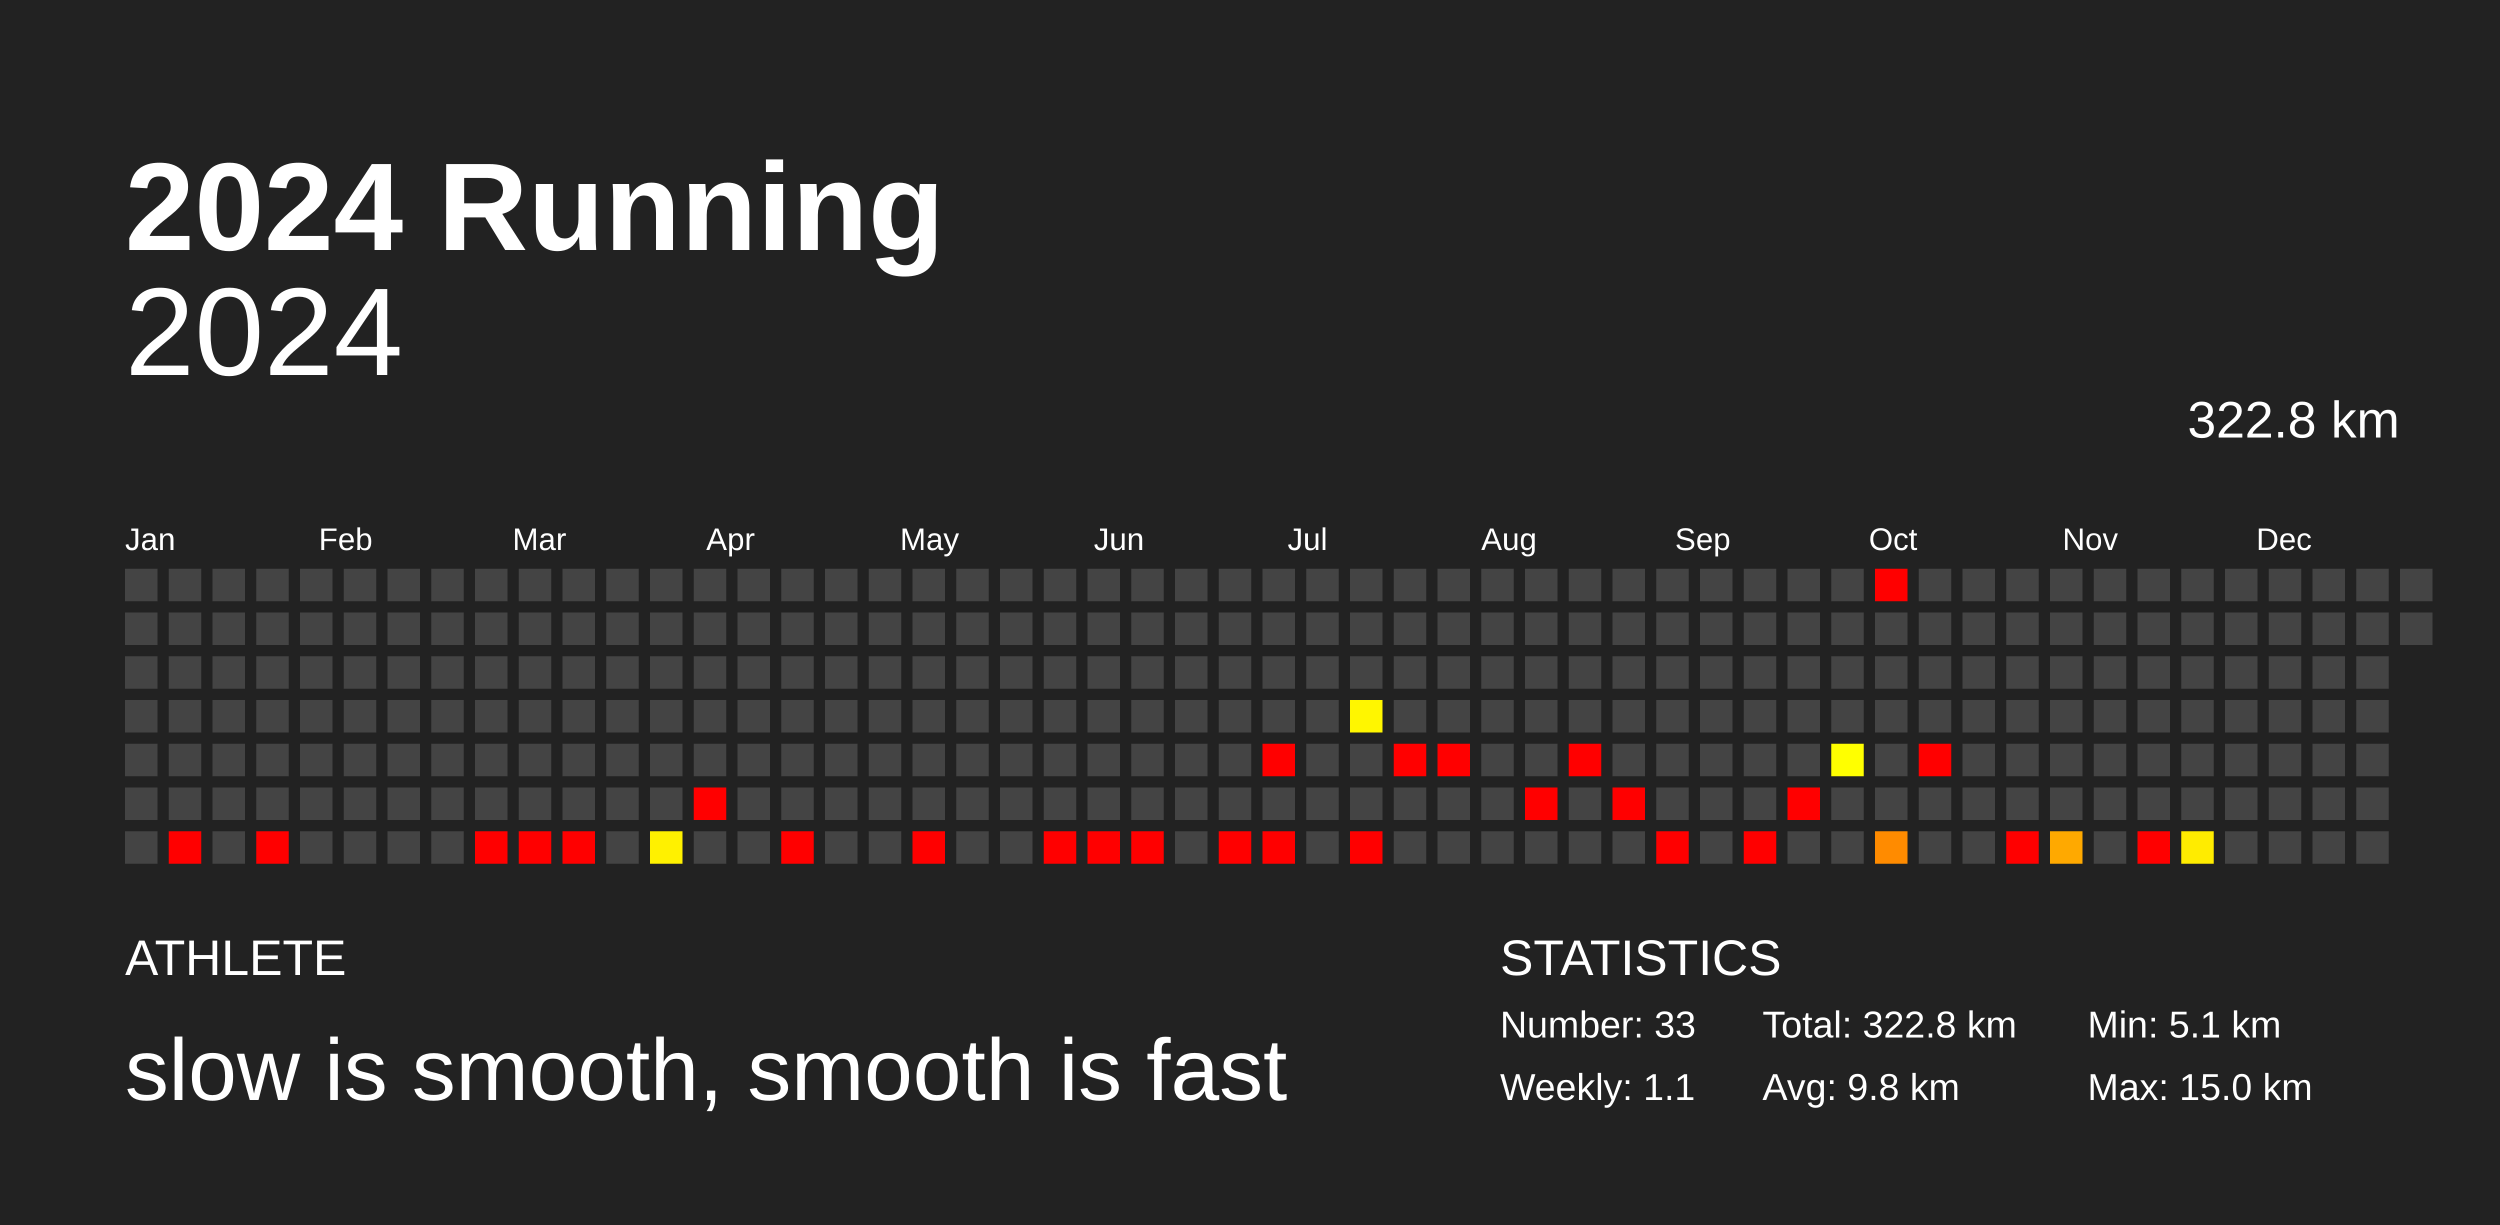
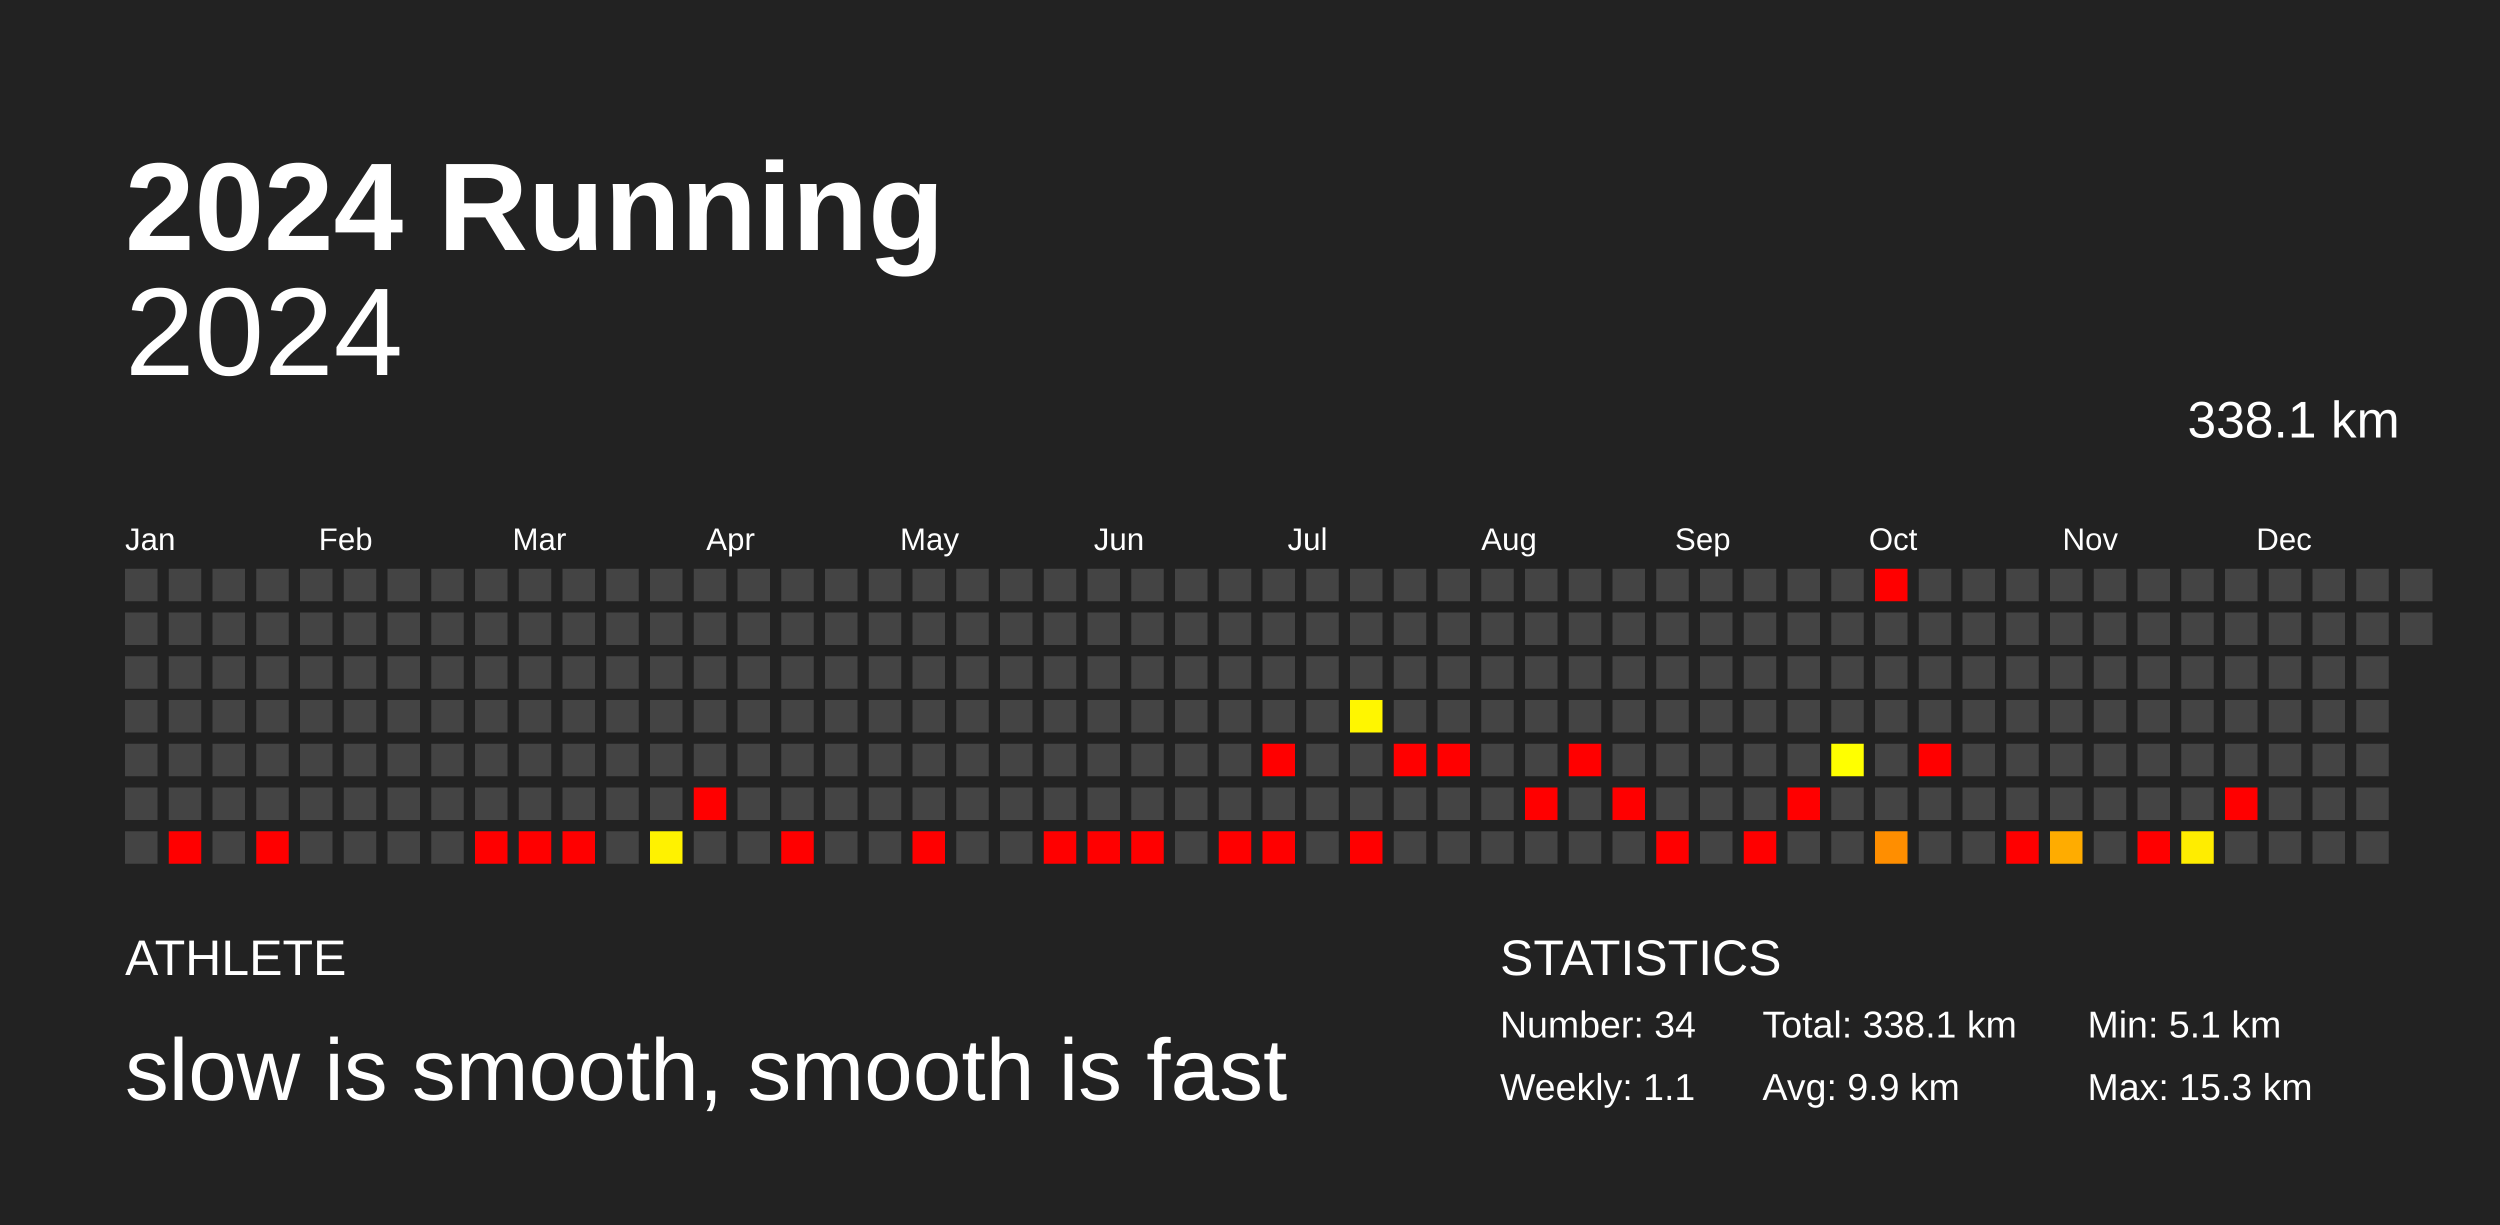
<svg xmlns="http://www.w3.org/2000/svg" baseProfile="full" height="98mm" version="1.1" viewBox="0,0,200,98" width="200mm">
  <defs />
  <rect fill="#222222" height="98" width="200" x="0" y="0" />
  <text fill="#FFFFFF" style="font-size:10px; font-family:Arial; font-weight:bold;" x="10" y="20">2024 Running</text>
  <text fill="#FFFFFF" style="font-size:4px; font-family:Arial" x="10" y="78">ATHLETE</text>
  <text fill="#FFFFFF" style="font-size:7px; font-family:Arial" x="10" y="88">slow is smooth, smooth is fast</text>
  <text fill="#FFFFFF" style="font-size:4px; font-family:Arial" x="120" y="78">STATISTICS</text>
-   <text fill="#FFFFFF" style="font-size:3px; font-family:Arial" x="120" y="83">Number: 33</text>
+   <text fill="#FFFFFF" style="font-size:3px; font-family:Arial" x="120" y="83">Number: 34</text>
  <text fill="#FFFFFF" style="font-size:3px; font-family:Arial" x="120" y="88">Weekly: 1.1</text>
-   <text fill="#FFFFFF" style="font-size:3px; font-family:Arial" x="141" y="83">Total: 322.8 km</text>
-   <text fill="#FFFFFF" style="font-size:3px; font-family:Arial" x="141" y="88">Avg: 9.8 km</text>
+   <text fill="#FFFFFF" style="font-size:3px; font-family:Arial" x="141" y="83">Total: 338.1 km</text>
+   <text fill="#FFFFFF" style="font-size:3px; font-family:Arial" x="141" y="88">Avg: 9.9 km</text>
  <text fill="#FFFFFF" style="font-size:3px; font-family:Arial" x="167" y="83">Min: 5.1 km</text>
-   <text fill="#FFFFFF" style="font-size:3px; font-family:Arial" x="167" y="88">Max: 15.0 km</text>
+   <text fill="#FFFFFF" style="font-size:3px; font-family:Arial" x="167" y="88">Max: 15.3 km</text>
  <text alignment-baseline="hanging" fill="#FFFFFF" style="font-size:10.0px; font-family:Arial;" x="10" y="30">2024</text>
-   <text alignment-baseline="hanging" fill="#FFFFFF" style="font-size:4.125px; font-family:Arial;" x="175" y="35">322.8 km</text>
+   <text alignment-baseline="hanging" fill="#FFFFFF" style="font-size:4.125px; font-family:Arial;" x="175" y="35">338.1 km</text>
  <text fill="#FFFFFF" style="font-size:2.5px; font-family:Arial" x="10.0" y="44">Jan</text>
  <text fill="#FFFFFF" style="font-size:2.5px; font-family:Arial" x="25.5" y="44">Feb</text>
  <text fill="#FFFFFF" style="font-size:2.5px; font-family:Arial" x="41.0" y="44">Mar</text>
  <text fill="#FFFFFF" style="font-size:2.5px; font-family:Arial" x="56.5" y="44">Apr</text>
  <text fill="#FFFFFF" style="font-size:2.5px; font-family:Arial" x="72.0" y="44">May</text>
  <text fill="#FFFFFF" style="font-size:2.5px; font-family:Arial" x="87.5" y="44">Jun</text>
  <text fill="#FFFFFF" style="font-size:2.5px; font-family:Arial" x="103.0" y="44">Jul</text>
  <text fill="#FFFFFF" style="font-size:2.5px; font-family:Arial" x="118.5" y="44">Aug</text>
  <text fill="#FFFFFF" style="font-size:2.5px; font-family:Arial" x="134.0" y="44">Sep</text>
  <text fill="#FFFFFF" style="font-size:2.5px; font-family:Arial" x="149.5" y="44">Oct</text>
  <text fill="#FFFFFF" style="font-size:2.5px; font-family:Arial" x="165.0" y="44">Nov</text>
  <text fill="#FFFFFF" style="font-size:2.5px; font-family:Arial" x="180.5" y="44">Dec</text>
  <rect fill="#444444" height="2.6" width="2.6" x="10.0" y="45.5" />
  <rect fill="#444444" height="2.6" width="2.6" x="10.0" y="49.0" />
  <rect fill="#444444" height="2.6" width="2.6" x="10.0" y="52.5" />
  <rect fill="#444444" height="2.6" width="2.6" x="10.0" y="56.0" />
  <rect fill="#444444" height="2.6" width="2.6" x="10.0" y="59.5" />
  <rect fill="#444444" height="2.6" width="2.6" x="10.0" y="63.0" />
  <rect fill="#444444" height="2.6" width="2.6" x="10.0" y="66.5" />
  <rect fill="#444444" height="2.6" width="2.6" x="13.5" y="45.5" />
  <rect fill="#444444" height="2.6" width="2.6" x="13.5" y="49.0" />
  <rect fill="#444444" height="2.6" width="2.6" x="13.5" y="52.5" />
  <rect fill="#444444" height="2.6" width="2.6" x="13.5" y="56.0" />
  <rect fill="#444444" height="2.6" width="2.6" x="13.5" y="59.5" />
  <rect fill="#444444" height="2.6" width="2.6" x="13.5" y="63.0" />
  <rect fill="red" height="2.6" width="2.6" x="13.5" y="66.5" />
  <rect fill="#444444" height="2.6" width="2.6" x="17.0" y="45.5" />
  <rect fill="#444444" height="2.6" width="2.6" x="17.0" y="49.0" />
  <rect fill="#444444" height="2.6" width="2.6" x="17.0" y="52.5" />
  <rect fill="#444444" height="2.6" width="2.6" x="17.0" y="56.0" />
  <rect fill="#444444" height="2.6" width="2.6" x="17.0" y="59.5" />
  <rect fill="#444444" height="2.6" width="2.6" x="17.0" y="63.0" />
  <rect fill="#444444" height="2.6" width="2.6" x="17.0" y="66.5" />
  <rect fill="#444444" height="2.6" width="2.6" x="20.5" y="45.5" />
  <rect fill="#444444" height="2.6" width="2.6" x="20.5" y="49.0" />
  <rect fill="#444444" height="2.6" width="2.6" x="20.5" y="52.5" />
  <rect fill="#444444" height="2.6" width="2.6" x="20.5" y="56.0" />
  <rect fill="#444444" height="2.6" width="2.6" x="20.5" y="59.5" />
  <rect fill="#444444" height="2.6" width="2.6" x="20.5" y="63.0" />
  <rect fill="red" height="2.6" width="2.6" x="20.5" y="66.5" />
  <rect fill="#444444" height="2.6" width="2.6" x="24.0" y="45.5" />
  <rect fill="#444444" height="2.6" width="2.6" x="24.0" y="49.0" />
  <rect fill="#444444" height="2.6" width="2.6" x="24.0" y="52.5" />
  <rect fill="#444444" height="2.6" width="2.6" x="24.0" y="56.0" />
  <rect fill="#444444" height="2.6" width="2.6" x="24.0" y="59.5" />
  <rect fill="#444444" height="2.6" width="2.6" x="24.0" y="63.0" />
  <rect fill="#444444" height="2.6" width="2.6" x="24.0" y="66.5" />
  <rect fill="#444444" height="2.6" width="2.6" x="27.5" y="45.5" />
  <rect fill="#444444" height="2.6" width="2.6" x="27.5" y="49.0" />
  <rect fill="#444444" height="2.6" width="2.6" x="27.5" y="52.5" />
  <rect fill="#444444" height="2.6" width="2.6" x="27.5" y="56.0" />
  <rect fill="#444444" height="2.6" width="2.6" x="27.5" y="59.5" />
  <rect fill="#444444" height="2.6" width="2.6" x="27.5" y="63.0" />
  <rect fill="#444444" height="2.6" width="2.6" x="27.5" y="66.5" />
  <rect fill="#444444" height="2.6" width="2.6" x="31.0" y="45.5" />
  <rect fill="#444444" height="2.6" width="2.6" x="31.0" y="49.0" />
  <rect fill="#444444" height="2.6" width="2.6" x="31.0" y="52.5" />
  <rect fill="#444444" height="2.6" width="2.6" x="31.0" y="56.0" />
  <rect fill="#444444" height="2.6" width="2.6" x="31.0" y="59.5" />
  <rect fill="#444444" height="2.6" width="2.6" x="31.0" y="63.0" />
  <rect fill="#444444" height="2.6" width="2.6" x="31.0" y="66.5" />
  <rect fill="#444444" height="2.6" width="2.6" x="34.5" y="45.5" />
  <rect fill="#444444" height="2.6" width="2.6" x="34.5" y="49.0" />
  <rect fill="#444444" height="2.6" width="2.6" x="34.5" y="52.5" />
  <rect fill="#444444" height="2.6" width="2.6" x="34.5" y="56.0" />
  <rect fill="#444444" height="2.6" width="2.6" x="34.5" y="59.5" />
  <rect fill="#444444" height="2.6" width="2.6" x="34.5" y="63.0" />
  <rect fill="#444444" height="2.6" width="2.6" x="34.5" y="66.5" />
  <rect fill="#444444" height="2.6" width="2.6" x="38.0" y="45.5" />
  <rect fill="#444444" height="2.6" width="2.6" x="38.0" y="49.0" />
  <rect fill="#444444" height="2.6" width="2.6" x="38.0" y="52.5" />
  <rect fill="#444444" height="2.6" width="2.6" x="38.0" y="56.0" />
  <rect fill="#444444" height="2.6" width="2.6" x="38.0" y="59.5" />
  <rect fill="#444444" height="2.6" width="2.6" x="38.0" y="63.0" />
  <rect fill="red" height="2.6" width="2.6" x="38.0" y="66.5" />
  <rect fill="#444444" height="2.6" width="2.6" x="41.5" y="45.5" />
  <rect fill="#444444" height="2.6" width="2.6" x="41.5" y="49.0" />
  <rect fill="#444444" height="2.6" width="2.6" x="41.5" y="52.5" />
  <rect fill="#444444" height="2.6" width="2.6" x="41.5" y="56.0" />
  <rect fill="#444444" height="2.6" width="2.6" x="41.5" y="59.5" />
  <rect fill="#444444" height="2.6" width="2.6" x="41.5" y="63.0" />
  <rect fill="red" height="2.6" width="2.6" x="41.5" y="66.5" />
  <rect fill="#444444" height="2.6" width="2.6" x="45.0" y="45.5" />
  <rect fill="#444444" height="2.6" width="2.6" x="45.0" y="49.0" />
  <rect fill="#444444" height="2.6" width="2.6" x="45.0" y="52.5" />
  <rect fill="#444444" height="2.6" width="2.6" x="45.0" y="56.0" />
  <rect fill="#444444" height="2.6" width="2.6" x="45.0" y="59.5" />
  <rect fill="#444444" height="2.6" width="2.6" x="45.0" y="63.0" />
  <rect fill="red" height="2.6" width="2.6" x="45.0" y="66.5" />
  <rect fill="#444444" height="2.6" width="2.6" x="48.5" y="45.5" />
  <rect fill="#444444" height="2.6" width="2.6" x="48.5" y="49.0" />
  <rect fill="#444444" height="2.6" width="2.6" x="48.5" y="52.5" />
  <rect fill="#444444" height="2.6" width="2.6" x="48.5" y="56.0" />
  <rect fill="#444444" height="2.6" width="2.6" x="48.5" y="59.5" />
  <rect fill="#444444" height="2.6" width="2.6" x="48.5" y="63.0" />
  <rect fill="#444444" height="2.6" width="2.6" x="48.5" y="66.5" />
  <rect fill="#444444" height="2.6" width="2.6" x="52.0" y="45.5" />
  <rect fill="#444444" height="2.6" width="2.6" x="52.0" y="49.0" />
  <rect fill="#444444" height="2.6" width="2.6" x="52.0" y="52.5" />
  <rect fill="#444444" height="2.6" width="2.6" x="52.0" y="56.0" />
  <rect fill="#444444" height="2.6" width="2.6" x="52.0" y="59.5" />
  <rect fill="#444444" height="2.6" width="2.6" x="52.0" y="63.0" />
-   <rect fill="#fff100" height="2.6" width="2.6" x="52.0" y="66.5" />
+   <rect fill="#fff200" height="2.6" width="2.6" x="52.0" y="66.5" />
  <rect fill="#444444" height="2.6" width="2.6" x="55.5" y="45.5" />
  <rect fill="#444444" height="2.6" width="2.6" x="55.5" y="49.0" />
  <rect fill="#444444" height="2.6" width="2.6" x="55.5" y="52.5" />
  <rect fill="#444444" height="2.6" width="2.6" x="55.5" y="56.0" />
  <rect fill="#444444" height="2.6" width="2.6" x="55.5" y="59.5" />
  <rect fill="red" height="2.6" width="2.6" x="55.5" y="63.0" />
  <rect fill="#444444" height="2.6" width="2.6" x="55.5" y="66.5" />
  <rect fill="#444444" height="2.6" width="2.6" x="59.0" y="45.5" />
  <rect fill="#444444" height="2.6" width="2.6" x="59.0" y="49.0" />
  <rect fill="#444444" height="2.6" width="2.6" x="59.0" y="52.5" />
  <rect fill="#444444" height="2.6" width="2.6" x="59.0" y="56.0" />
  <rect fill="#444444" height="2.6" width="2.6" x="59.0" y="59.5" />
  <rect fill="#444444" height="2.6" width="2.6" x="59.0" y="63.0" />
  <rect fill="#444444" height="2.6" width="2.6" x="59.0" y="66.5" />
  <rect fill="#444444" height="2.6" width="2.6" x="62.5" y="45.5" />
  <rect fill="#444444" height="2.6" width="2.6" x="62.5" y="49.0" />
  <rect fill="#444444" height="2.6" width="2.6" x="62.5" y="52.5" />
  <rect fill="#444444" height="2.6" width="2.6" x="62.5" y="56.0" />
  <rect fill="#444444" height="2.6" width="2.6" x="62.5" y="59.5" />
  <rect fill="#444444" height="2.6" width="2.6" x="62.5" y="63.0" />
  <rect fill="red" height="2.6" width="2.6" x="62.5" y="66.5" />
  <rect fill="#444444" height="2.6" width="2.6" x="66.0" y="45.5" />
  <rect fill="#444444" height="2.6" width="2.6" x="66.0" y="49.0" />
  <rect fill="#444444" height="2.6" width="2.6" x="66.0" y="52.5" />
  <rect fill="#444444" height="2.6" width="2.6" x="66.0" y="56.0" />
  <rect fill="#444444" height="2.6" width="2.6" x="66.0" y="59.5" />
  <rect fill="#444444" height="2.6" width="2.6" x="66.0" y="63.0" />
  <rect fill="#444444" height="2.6" width="2.6" x="66.0" y="66.5" />
  <rect fill="#444444" height="2.6" width="2.6" x="69.5" y="45.5" />
  <rect fill="#444444" height="2.6" width="2.6" x="69.5" y="49.0" />
  <rect fill="#444444" height="2.6" width="2.6" x="69.5" y="52.5" />
  <rect fill="#444444" height="2.6" width="2.6" x="69.5" y="56.0" />
  <rect fill="#444444" height="2.6" width="2.6" x="69.5" y="59.5" />
  <rect fill="#444444" height="2.6" width="2.6" x="69.5" y="63.0" />
  <rect fill="#444444" height="2.6" width="2.6" x="69.5" y="66.5" />
  <rect fill="#444444" height="2.6" width="2.6" x="73.0" y="45.5" />
  <rect fill="#444444" height="2.6" width="2.6" x="73.0" y="49.0" />
  <rect fill="#444444" height="2.6" width="2.6" x="73.0" y="52.5" />
  <rect fill="#444444" height="2.6" width="2.6" x="73.0" y="56.0" />
  <rect fill="#444444" height="2.6" width="2.6" x="73.0" y="59.5" />
  <rect fill="#444444" height="2.6" width="2.6" x="73.0" y="63.0" />
  <rect fill="red" height="2.6" width="2.6" x="73.0" y="66.5" />
  <rect fill="#444444" height="2.6" width="2.6" x="76.5" y="45.5" />
  <rect fill="#444444" height="2.6" width="2.6" x="76.5" y="49.0" />
  <rect fill="#444444" height="2.6" width="2.6" x="76.5" y="52.5" />
  <rect fill="#444444" height="2.6" width="2.6" x="76.5" y="56.0" />
  <rect fill="#444444" height="2.6" width="2.6" x="76.5" y="59.5" />
  <rect fill="#444444" height="2.6" width="2.6" x="76.5" y="63.0" />
  <rect fill="#444444" height="2.6" width="2.6" x="76.5" y="66.5" />
  <rect fill="#444444" height="2.6" width="2.6" x="80.0" y="45.5" />
  <rect fill="#444444" height="2.6" width="2.6" x="80.0" y="49.0" />
  <rect fill="#444444" height="2.6" width="2.6" x="80.0" y="52.5" />
  <rect fill="#444444" height="2.6" width="2.6" x="80.0" y="56.0" />
  <rect fill="#444444" height="2.6" width="2.6" x="80.0" y="59.5" />
  <rect fill="#444444" height="2.6" width="2.6" x="80.0" y="63.0" />
  <rect fill="#444444" height="2.6" width="2.6" x="80.0" y="66.5" />
  <rect fill="#444444" height="2.6" width="2.6" x="83.5" y="45.5" />
  <rect fill="#444444" height="2.6" width="2.6" x="83.5" y="49.0" />
  <rect fill="#444444" height="2.6" width="2.6" x="83.5" y="52.5" />
  <rect fill="#444444" height="2.6" width="2.6" x="83.5" y="56.0" />
  <rect fill="#444444" height="2.6" width="2.6" x="83.5" y="59.5" />
  <rect fill="#444444" height="2.6" width="2.6" x="83.5" y="63.0" />
  <rect fill="red" height="2.6" width="2.6" x="83.5" y="66.5" />
  <rect fill="#444444" height="2.6" width="2.6" x="87.0" y="45.5" />
  <rect fill="#444444" height="2.6" width="2.6" x="87.0" y="49.0" />
  <rect fill="#444444" height="2.6" width="2.6" x="87.0" y="52.5" />
  <rect fill="#444444" height="2.6" width="2.6" x="87.0" y="56.0" />
  <rect fill="#444444" height="2.6" width="2.6" x="87.0" y="59.5" />
  <rect fill="#444444" height="2.6" width="2.6" x="87.0" y="63.0" />
  <rect fill="red" height="2.6" width="2.6" x="87.0" y="66.5" />
  <rect fill="#444444" height="2.6" width="2.6" x="90.5" y="45.5" />
  <rect fill="#444444" height="2.6" width="2.6" x="90.5" y="49.0" />
  <rect fill="#444444" height="2.6" width="2.6" x="90.5" y="52.5" />
  <rect fill="#444444" height="2.6" width="2.6" x="90.5" y="56.0" />
  <rect fill="#444444" height="2.6" width="2.6" x="90.5" y="59.5" />
  <rect fill="#444444" height="2.6" width="2.6" x="90.5" y="63.0" />
  <rect fill="red" height="2.6" width="2.6" x="90.5" y="66.5" />
  <rect fill="#444444" height="2.6" width="2.6" x="94.0" y="45.5" />
  <rect fill="#444444" height="2.6" width="2.6" x="94.0" y="49.0" />
  <rect fill="#444444" height="2.6" width="2.6" x="94.0" y="52.5" />
  <rect fill="#444444" height="2.6" width="2.6" x="94.0" y="56.0" />
  <rect fill="#444444" height="2.6" width="2.6" x="94.0" y="59.5" />
  <rect fill="#444444" height="2.6" width="2.6" x="94.0" y="63.0" />
  <rect fill="#444444" height="2.6" width="2.6" x="94.0" y="66.5" />
  <rect fill="#444444" height="2.6" width="2.6" x="97.5" y="45.5" />
  <rect fill="#444444" height="2.6" width="2.6" x="97.5" y="49.0" />
  <rect fill="#444444" height="2.6" width="2.6" x="97.5" y="52.5" />
  <rect fill="#444444" height="2.6" width="2.6" x="97.5" y="56.0" />
  <rect fill="#444444" height="2.6" width="2.6" x="97.5" y="59.5" />
  <rect fill="#444444" height="2.6" width="2.6" x="97.5" y="63.0" />
  <rect fill="red" height="2.6" width="2.6" x="97.5" y="66.5" />
  <rect fill="#444444" height="2.6" width="2.6" x="101.0" y="45.5" />
  <rect fill="#444444" height="2.6" width="2.6" x="101.0" y="49.0" />
  <rect fill="#444444" height="2.6" width="2.6" x="101.0" y="52.5" />
  <rect fill="#444444" height="2.6" width="2.6" x="101.0" y="56.0" />
  <rect fill="red" height="2.6" width="2.6" x="101.0" y="59.5" />
  <rect fill="#444444" height="2.6" width="2.6" x="101.0" y="63.0" />
  <rect fill="red" height="2.6" width="2.6" x="101.0" y="66.5" />
  <rect fill="#444444" height="2.6" width="2.6" x="104.5" y="45.5" />
  <rect fill="#444444" height="2.6" width="2.6" x="104.5" y="49.0" />
  <rect fill="#444444" height="2.6" width="2.6" x="104.5" y="52.5" />
  <rect fill="#444444" height="2.6" width="2.6" x="104.5" y="56.0" />
  <rect fill="#444444" height="2.6" width="2.6" x="104.5" y="59.5" />
  <rect fill="#444444" height="2.6" width="2.6" x="104.5" y="63.0" />
  <rect fill="#444444" height="2.6" width="2.6" x="104.5" y="66.5" />
  <rect fill="#444444" height="2.6" width="2.6" x="108.0" y="45.5" />
  <rect fill="#444444" height="2.6" width="2.6" x="108.0" y="49.0" />
  <rect fill="#444444" height="2.6" width="2.6" x="108.0" y="52.5" />
  <rect fill="#fff600" height="2.6" width="2.6" x="108.0" y="56.0" />
  <rect fill="#444444" height="2.6" width="2.6" x="108.0" y="59.5" />
  <rect fill="#444444" height="2.6" width="2.6" x="108.0" y="63.0" />
  <rect fill="red" height="2.6" width="2.6" x="108.0" y="66.5" />
  <rect fill="#444444" height="2.6" width="2.6" x="111.5" y="45.5" />
  <rect fill="#444444" height="2.6" width="2.6" x="111.5" y="49.0" />
  <rect fill="#444444" height="2.6" width="2.6" x="111.5" y="52.5" />
  <rect fill="#444444" height="2.6" width="2.6" x="111.5" y="56.0" />
  <rect fill="red" height="2.6" width="2.6" x="111.5" y="59.5" />
  <rect fill="#444444" height="2.6" width="2.6" x="111.5" y="63.0" />
  <rect fill="#444444" height="2.6" width="2.6" x="111.5" y="66.5" />
  <rect fill="#444444" height="2.6" width="2.6" x="115.0" y="45.5" />
  <rect fill="#444444" height="2.6" width="2.6" x="115.0" y="49.0" />
  <rect fill="#444444" height="2.6" width="2.6" x="115.0" y="52.5" />
  <rect fill="#444444" height="2.6" width="2.6" x="115.0" y="56.0" />
  <rect fill="red" height="2.6" width="2.6" x="115.0" y="59.5" />
  <rect fill="#444444" height="2.6" width="2.6" x="115.0" y="63.0" />
  <rect fill="#444444" height="2.6" width="2.6" x="115.0" y="66.5" />
  <rect fill="#444444" height="2.6" width="2.6" x="118.5" y="45.5" />
  <rect fill="#444444" height="2.6" width="2.6" x="118.5" y="49.0" />
  <rect fill="#444444" height="2.6" width="2.6" x="118.5" y="52.5" />
  <rect fill="#444444" height="2.6" width="2.6" x="118.5" y="56.0" />
  <rect fill="#444444" height="2.6" width="2.6" x="118.5" y="59.5" />
  <rect fill="#444444" height="2.6" width="2.6" x="118.5" y="63.0" />
  <rect fill="#444444" height="2.6" width="2.6" x="118.5" y="66.5" />
  <rect fill="#444444" height="2.6" width="2.6" x="122.0" y="45.5" />
  <rect fill="#444444" height="2.6" width="2.6" x="122.0" y="49.0" />
  <rect fill="#444444" height="2.6" width="2.6" x="122.0" y="52.5" />
  <rect fill="#444444" height="2.6" width="2.6" x="122.0" y="56.0" />
  <rect fill="#444444" height="2.6" width="2.6" x="122.0" y="59.5" />
  <rect fill="red" height="2.6" width="2.6" x="122.0" y="63.0" />
  <rect fill="#444444" height="2.6" width="2.6" x="122.0" y="66.5" />
  <rect fill="#444444" height="2.6" width="2.6" x="125.5" y="45.5" />
  <rect fill="#444444" height="2.6" width="2.6" x="125.5" y="49.0" />
  <rect fill="#444444" height="2.6" width="2.6" x="125.5" y="52.5" />
  <rect fill="#444444" height="2.6" width="2.6" x="125.5" y="56.0" />
  <rect fill="red" height="2.6" width="2.6" x="125.5" y="59.5" />
  <rect fill="#444444" height="2.6" width="2.6" x="125.5" y="63.0" />
  <rect fill="#444444" height="2.6" width="2.6" x="125.5" y="66.5" />
  <rect fill="#444444" height="2.6" width="2.6" x="129.0" y="45.5" />
  <rect fill="#444444" height="2.6" width="2.6" x="129.0" y="49.0" />
  <rect fill="#444444" height="2.6" width="2.6" x="129.0" y="52.5" />
  <rect fill="#444444" height="2.6" width="2.6" x="129.0" y="56.0" />
  <rect fill="#444444" height="2.6" width="2.6" x="129.0" y="59.5" />
  <rect fill="red" height="2.6" width="2.6" x="129.0" y="63.0" />
  <rect fill="#444444" height="2.6" width="2.6" x="129.0" y="66.5" />
  <rect fill="#444444" height="2.6" width="2.6" x="132.5" y="45.5" />
  <rect fill="#444444" height="2.6" width="2.6" x="132.5" y="49.0" />
  <rect fill="#444444" height="2.6" width="2.6" x="132.5" y="52.5" />
  <rect fill="#444444" height="2.6" width="2.6" x="132.5" y="56.0" />
  <rect fill="#444444" height="2.6" width="2.6" x="132.5" y="59.5" />
  <rect fill="#444444" height="2.6" width="2.6" x="132.5" y="63.0" />
  <rect fill="red" height="2.6" width="2.6" x="132.5" y="66.5" />
  <rect fill="#444444" height="2.6" width="2.6" x="136.0" y="45.5" />
  <rect fill="#444444" height="2.6" width="2.6" x="136.0" y="49.0" />
  <rect fill="#444444" height="2.6" width="2.6" x="136.0" y="52.5" />
  <rect fill="#444444" height="2.6" width="2.6" x="136.0" y="56.0" />
  <rect fill="#444444" height="2.6" width="2.6" x="136.0" y="59.5" />
  <rect fill="#444444" height="2.6" width="2.6" x="136.0" y="63.0" />
  <rect fill="#444444" height="2.6" width="2.6" x="136.0" y="66.5" />
  <rect fill="#444444" height="2.6" width="2.6" x="139.5" y="45.5" />
  <rect fill="#444444" height="2.6" width="2.6" x="139.5" y="49.0" />
  <rect fill="#444444" height="2.6" width="2.6" x="139.5" y="52.5" />
  <rect fill="#444444" height="2.6" width="2.6" x="139.5" y="56.0" />
  <rect fill="#444444" height="2.6" width="2.6" x="139.5" y="59.5" />
  <rect fill="#444444" height="2.6" width="2.6" x="139.5" y="63.0" />
  <rect fill="red" height="2.6" width="2.6" x="139.5" y="66.5" />
  <rect fill="#444444" height="2.6" width="2.6" x="143.0" y="45.5" />
  <rect fill="#444444" height="2.6" width="2.6" x="143.0" y="49.0" />
  <rect fill="#444444" height="2.6" width="2.6" x="143.0" y="52.5" />
  <rect fill="#444444" height="2.6" width="2.6" x="143.0" y="56.0" />
  <rect fill="#444444" height="2.6" width="2.6" x="143.0" y="59.5" />
  <rect fill="red" height="2.6" width="2.6" x="143.0" y="63.0" />
  <rect fill="#444444" height="2.6" width="2.6" x="143.0" y="66.5" />
  <rect fill="#444444" height="2.6" width="2.6" x="146.5" y="45.5" />
  <rect fill="#444444" height="2.6" width="2.6" x="146.5" y="49.0" />
  <rect fill="#444444" height="2.6" width="2.6" x="146.5" y="52.5" />
  <rect fill="#444444" height="2.6" width="2.6" x="146.5" y="56.0" />
  <rect fill="#ffff00" height="2.6" width="2.6" x="146.5" y="59.5" />
  <rect fill="#444444" height="2.6" width="2.6" x="146.5" y="63.0" />
  <rect fill="#444444" height="2.6" width="2.6" x="146.5" y="66.5" />
  <rect fill="red" height="2.6" width="2.6" x="150.0" y="45.5" />
  <rect fill="#444444" height="2.6" width="2.6" x="150.0" y="49.0" />
  <rect fill="#444444" height="2.6" width="2.6" x="150.0" y="52.5" />
  <rect fill="#444444" height="2.6" width="2.6" x="150.0" y="56.0" />
  <rect fill="#444444" height="2.6" width="2.6" x="150.0" y="59.5" />
  <rect fill="#444444" height="2.6" width="2.6" x="150.0" y="63.0" />
-   <rect fill="#ff8b00" height="2.6" width="2.6" x="150.0" y="66.5" />
+   <rect fill="#ff8e00" height="2.6" width="2.6" x="150.0" y="66.5" />
  <rect fill="#444444" height="2.6" width="2.6" x="153.5" y="45.5" />
  <rect fill="#444444" height="2.6" width="2.6" x="153.5" y="49.0" />
  <rect fill="#444444" height="2.6" width="2.6" x="153.5" y="52.5" />
  <rect fill="#444444" height="2.6" width="2.6" x="153.5" y="56.0" />
  <rect fill="red" height="2.6" width="2.6" x="153.5" y="59.5" />
  <rect fill="#444444" height="2.6" width="2.6" x="153.5" y="63.0" />
  <rect fill="#444444" height="2.6" width="2.6" x="153.5" y="66.5" />
  <rect fill="#444444" height="2.6" width="2.6" x="157.0" y="45.5" />
  <rect fill="#444444" height="2.6" width="2.6" x="157.0" y="49.0" />
  <rect fill="#444444" height="2.6" width="2.6" x="157.0" y="52.5" />
  <rect fill="#444444" height="2.6" width="2.6" x="157.0" y="56.0" />
  <rect fill="#444444" height="2.6" width="2.6" x="157.0" y="59.5" />
  <rect fill="#444444" height="2.6" width="2.6" x="157.0" y="63.0" />
  <rect fill="#444444" height="2.6" width="2.6" x="157.0" y="66.5" />
  <rect fill="#444444" height="2.6" width="2.6" x="160.5" y="45.5" />
  <rect fill="#444444" height="2.6" width="2.6" x="160.5" y="49.0" />
  <rect fill="#444444" height="2.6" width="2.6" x="160.5" y="52.5" />
  <rect fill="#444444" height="2.6" width="2.6" x="160.5" y="56.0" />
  <rect fill="#444444" height="2.6" width="2.6" x="160.5" y="59.5" />
  <rect fill="#444444" height="2.6" width="2.6" x="160.5" y="63.0" />
  <rect fill="red" height="2.6" width="2.6" x="160.5" y="66.5" />
  <rect fill="#444444" height="2.6" width="2.6" x="164.0" y="45.5" />
  <rect fill="#444444" height="2.6" width="2.6" x="164.0" y="49.0" />
  <rect fill="#444444" height="2.6" width="2.6" x="164.0" y="52.5" />
  <rect fill="#444444" height="2.6" width="2.6" x="164.0" y="56.0" />
  <rect fill="#444444" height="2.6" width="2.6" x="164.0" y="59.5" />
  <rect fill="#444444" height="2.6" width="2.6" x="164.0" y="63.0" />
-   <rect fill="#ffa900" height="2.6" width="2.6" x="164.0" y="66.5" />
+   <rect fill="#ffac00" height="2.6" width="2.6" x="164.0" y="66.5" />
  <rect fill="#444444" height="2.6" width="2.6" x="167.5" y="45.5" />
  <rect fill="#444444" height="2.6" width="2.6" x="167.5" y="49.0" />
  <rect fill="#444444" height="2.6" width="2.6" x="167.5" y="52.5" />
  <rect fill="#444444" height="2.6" width="2.6" x="167.5" y="56.0" />
  <rect fill="#444444" height="2.6" width="2.6" x="167.5" y="59.5" />
  <rect fill="#444444" height="2.6" width="2.6" x="167.5" y="63.0" />
  <rect fill="#444444" height="2.6" width="2.6" x="167.5" y="66.5" />
  <rect fill="#444444" height="2.6" width="2.6" x="171.0" y="45.5" />
  <rect fill="#444444" height="2.6" width="2.6" x="171.0" y="49.0" />
  <rect fill="#444444" height="2.6" width="2.6" x="171.0" y="52.5" />
  <rect fill="#444444" height="2.6" width="2.6" x="171.0" y="56.0" />
  <rect fill="#444444" height="2.6" width="2.6" x="171.0" y="59.5" />
  <rect fill="#444444" height="2.6" width="2.6" x="171.0" y="63.0" />
  <rect fill="red" height="2.6" width="2.6" x="171.0" y="66.5" />
  <rect fill="#444444" height="2.6" width="2.6" x="174.5" y="45.5" />
  <rect fill="#444444" height="2.6" width="2.6" x="174.5" y="49.0" />
  <rect fill="#444444" height="2.6" width="2.6" x="174.5" y="52.5" />
  <rect fill="#444444" height="2.6" width="2.6" x="174.5" y="56.0" />
  <rect fill="#444444" height="2.6" width="2.6" x="174.5" y="59.5" />
  <rect fill="#444444" height="2.6" width="2.6" x="174.5" y="63.0" />
-   <rect fill="#ffec00" height="2.6" width="2.6" x="174.5" y="66.5" />
+   <rect fill="#ffed00" height="2.6" width="2.6" x="174.5" y="66.5" />
  <rect fill="#444444" height="2.6" width="2.6" x="178.0" y="45.5" />
  <rect fill="#444444" height="2.6" width="2.6" x="178.0" y="49.0" />
  <rect fill="#444444" height="2.6" width="2.6" x="178.0" y="52.5" />
  <rect fill="#444444" height="2.6" width="2.6" x="178.0" y="56.0" />
  <rect fill="#444444" height="2.6" width="2.6" x="178.0" y="59.5" />
-   <rect fill="#444444" height="2.6" width="2.6" x="178.0" y="63.0" />
+   <rect fill="red" height="2.6" width="2.6" x="178.0" y="63.0" />
  <rect fill="#444444" height="2.6" width="2.6" x="178.0" y="66.5" />
  <rect fill="#444444" height="2.6" width="2.6" x="181.5" y="45.5" />
  <rect fill="#444444" height="2.6" width="2.6" x="181.5" y="49.0" />
  <rect fill="#444444" height="2.6" width="2.6" x="181.5" y="52.5" />
  <rect fill="#444444" height="2.6" width="2.6" x="181.5" y="56.0" />
  <rect fill="#444444" height="2.6" width="2.6" x="181.5" y="59.5" />
  <rect fill="#444444" height="2.6" width="2.6" x="181.5" y="63.0" />
  <rect fill="#444444" height="2.6" width="2.6" x="181.5" y="66.5" />
  <rect fill="#444444" height="2.6" width="2.6" x="185.0" y="45.5" />
  <rect fill="#444444" height="2.6" width="2.6" x="185.0" y="49.0" />
  <rect fill="#444444" height="2.6" width="2.6" x="185.0" y="52.5" />
  <rect fill="#444444" height="2.6" width="2.6" x="185.0" y="56.0" />
  <rect fill="#444444" height="2.6" width="2.6" x="185.0" y="59.5" />
  <rect fill="#444444" height="2.6" width="2.6" x="185.0" y="63.0" />
  <rect fill="#444444" height="2.6" width="2.6" x="185.0" y="66.5" />
  <rect fill="#444444" height="2.6" width="2.6" x="188.5" y="45.5" />
  <rect fill="#444444" height="2.6" width="2.6" x="188.5" y="49.0" />
  <rect fill="#444444" height="2.6" width="2.6" x="188.5" y="52.5" />
  <rect fill="#444444" height="2.6" width="2.6" x="188.5" y="56.0" />
  <rect fill="#444444" height="2.6" width="2.6" x="188.5" y="59.5" />
  <rect fill="#444444" height="2.6" width="2.6" x="188.5" y="63.0" />
  <rect fill="#444444" height="2.6" width="2.6" x="188.5" y="66.5" />
  <rect fill="#444444" height="2.6" width="2.6" x="192.0" y="45.5" />
  <rect fill="#444444" height="2.6" width="2.6" x="192.0" y="49.0" />
</svg>
